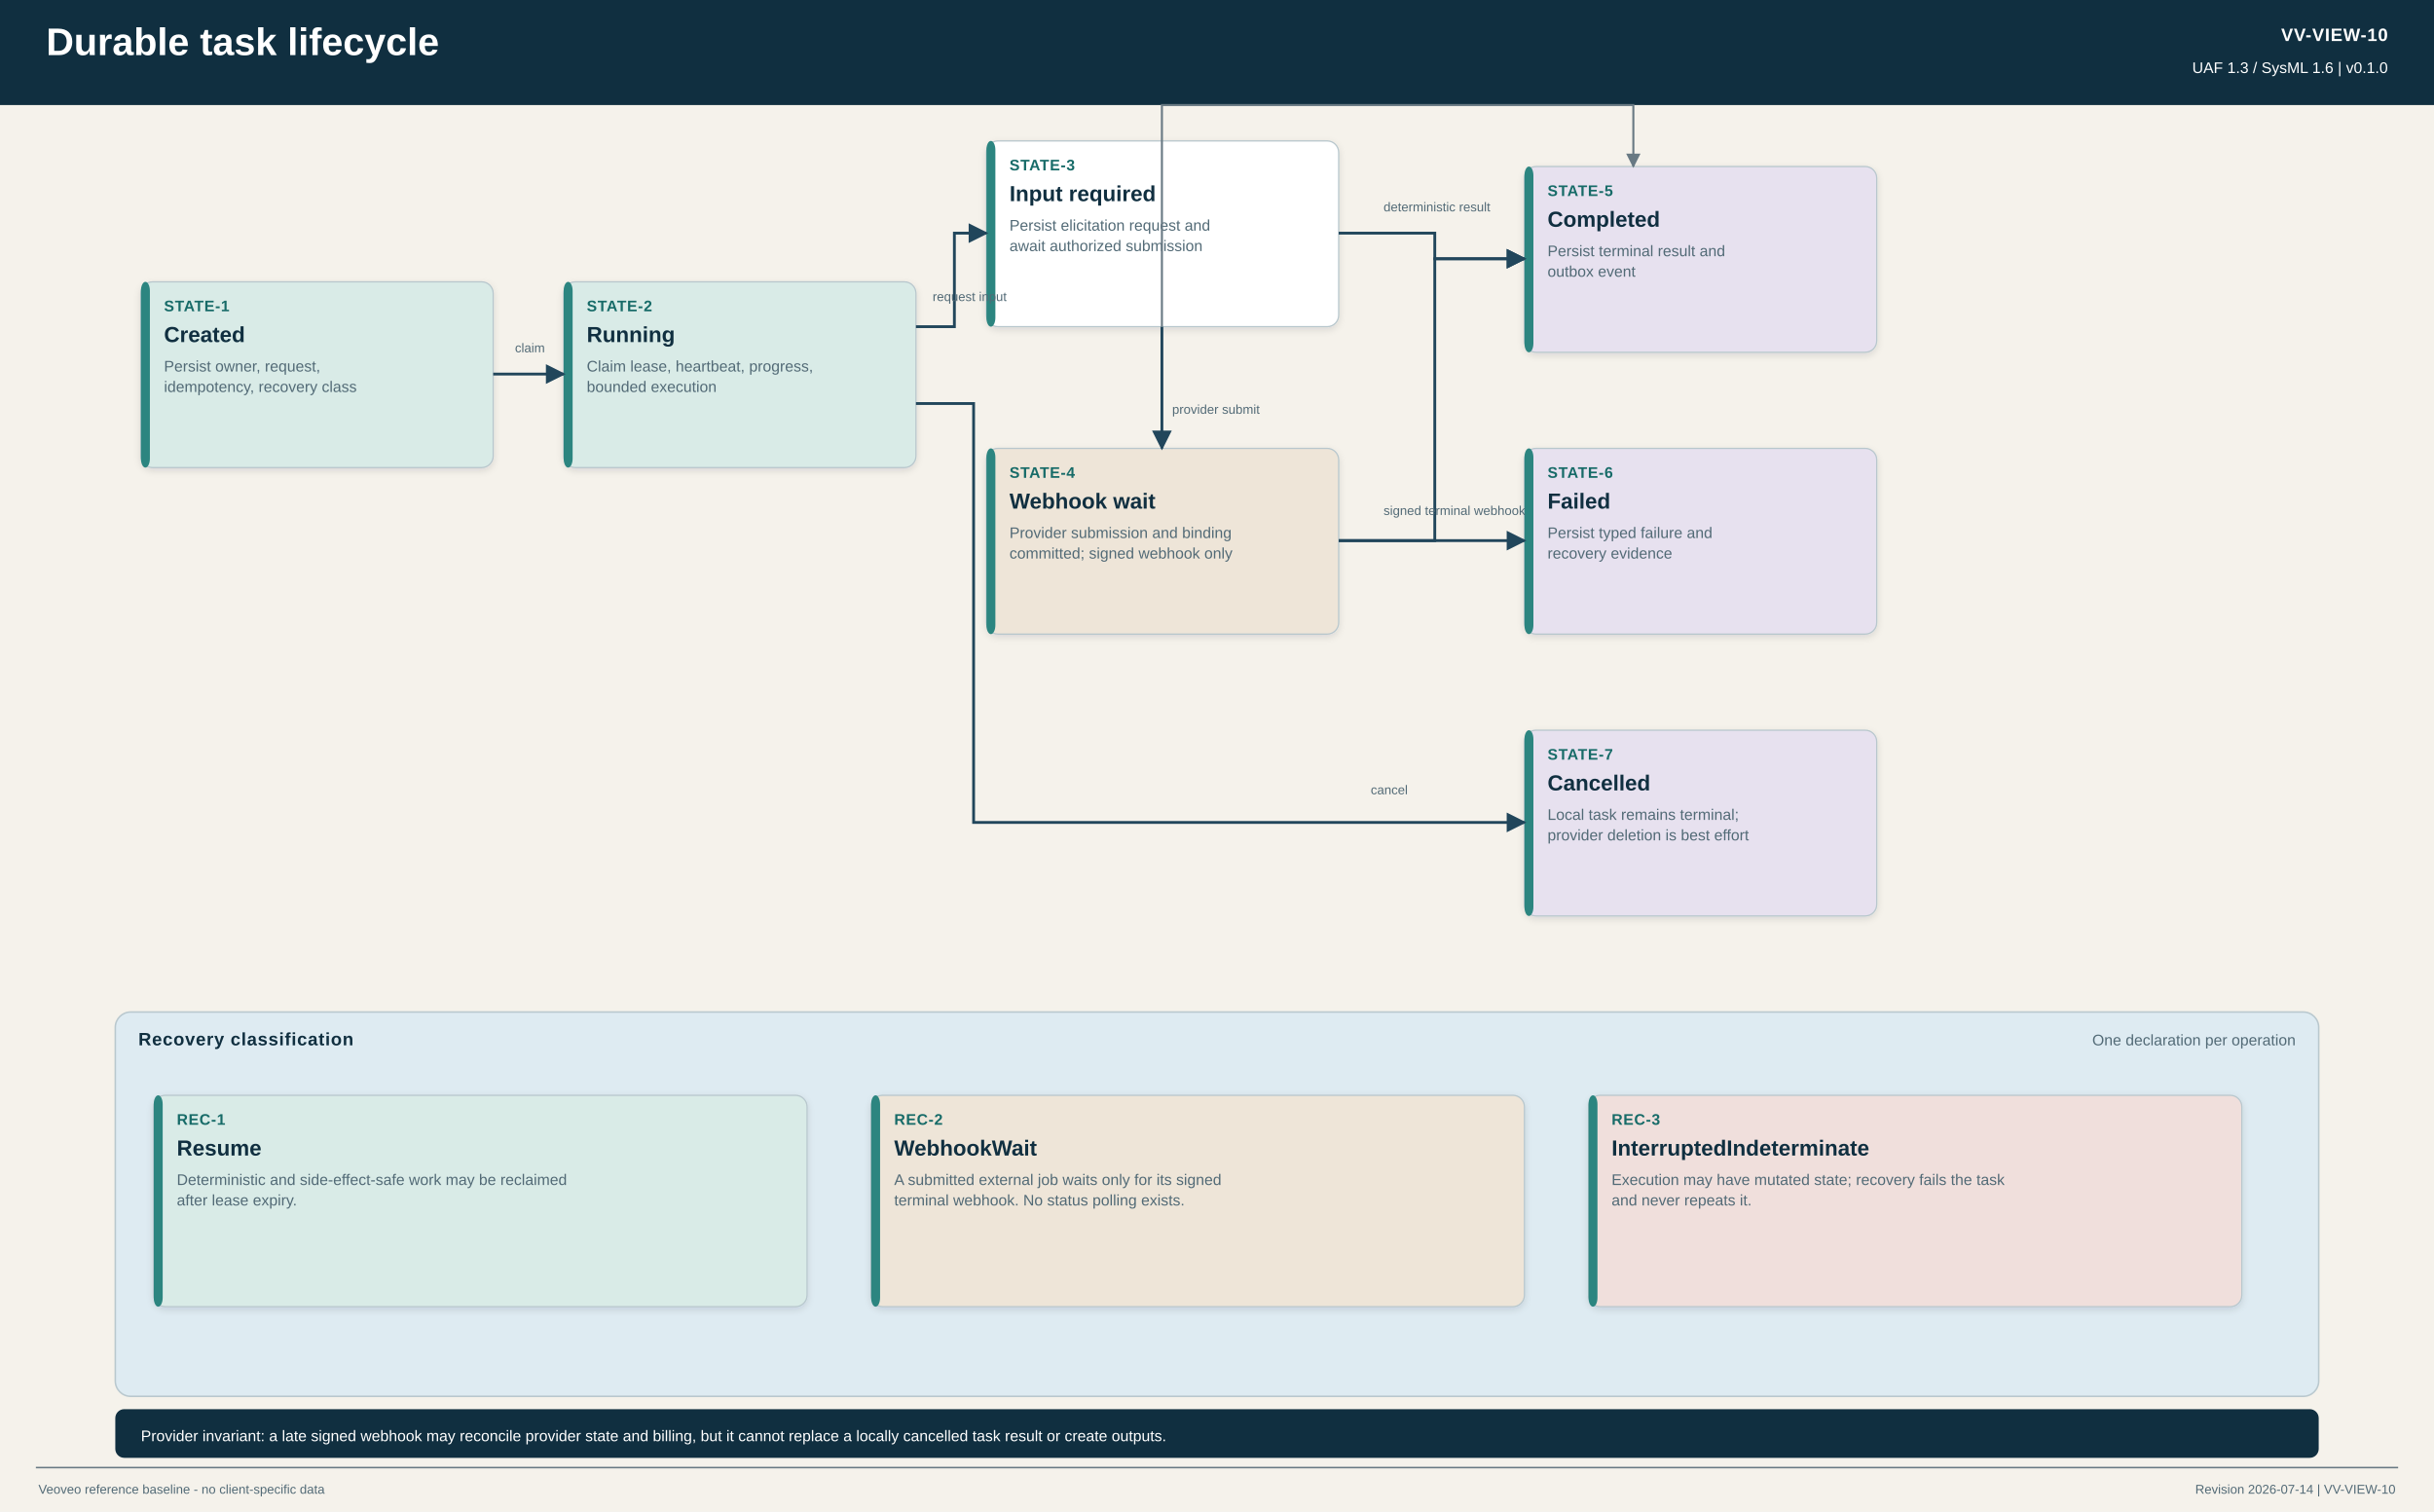
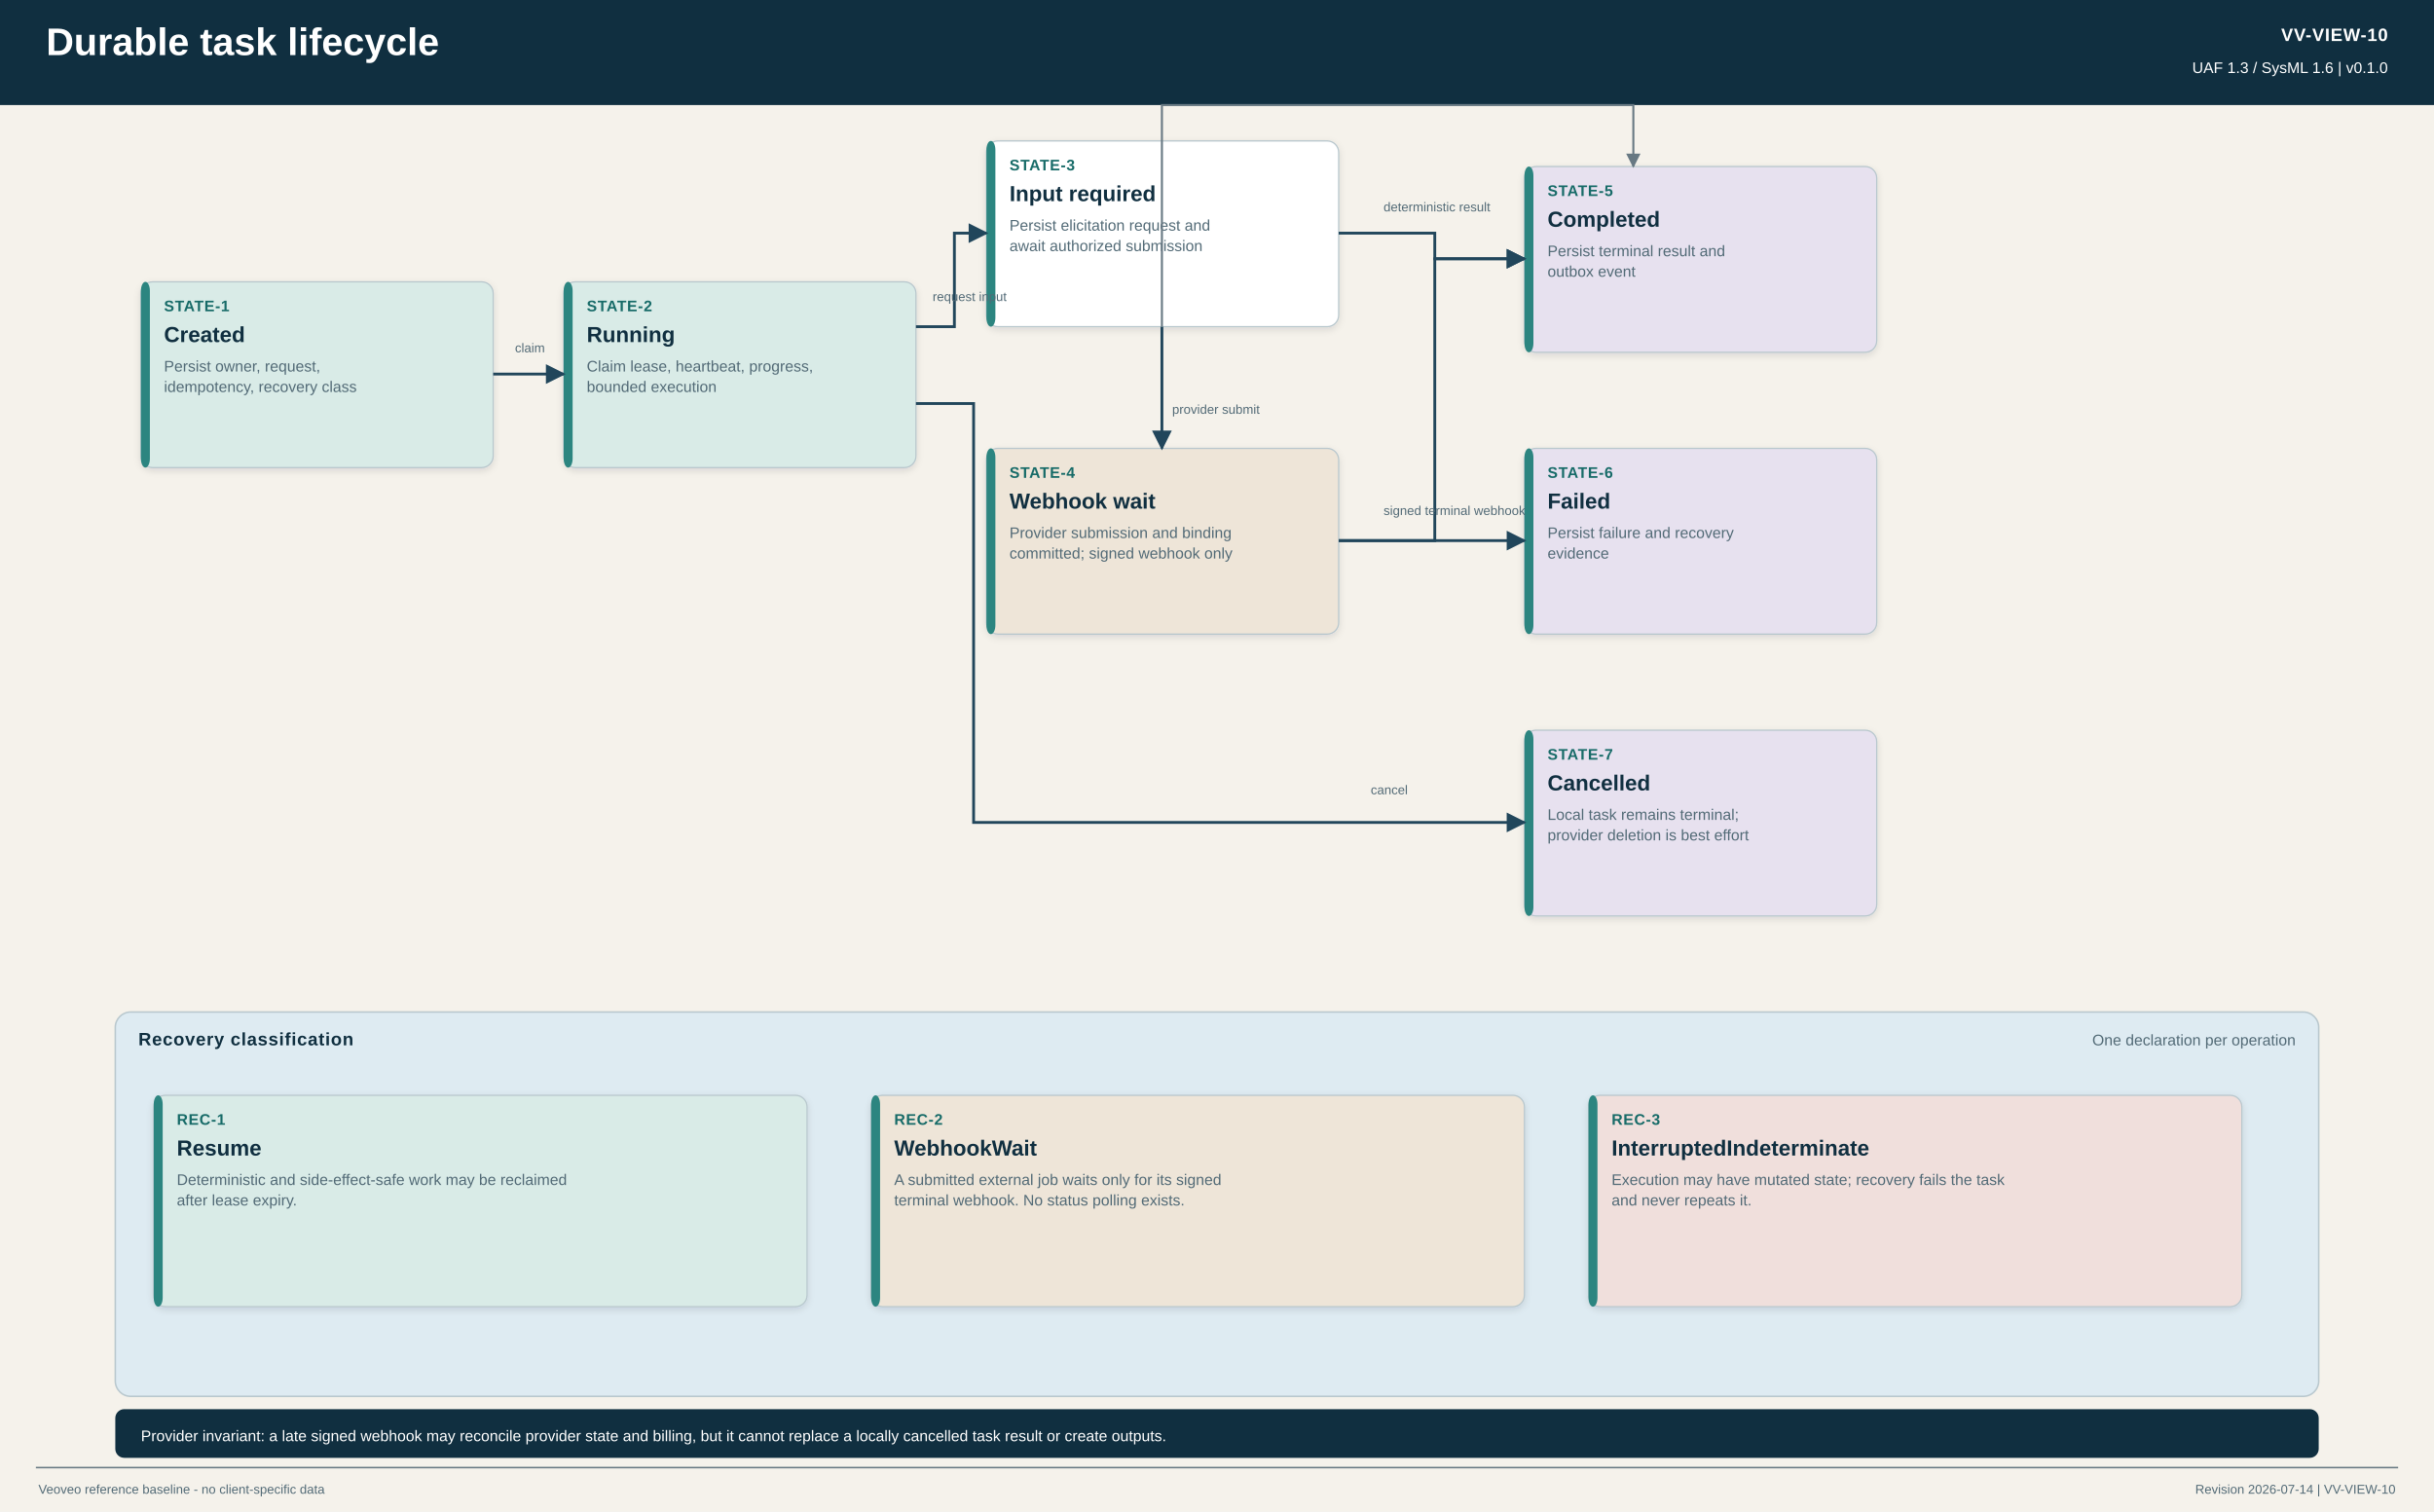
<svg xmlns="http://www.w3.org/2000/svg" viewBox="0 0 1900 1180" width="1900" height="1180" role="img" aria-labelledby="title desc">
  <defs>
    <marker id="arrow" viewBox="0 0 10 10" refX="9" refY="5" markerWidth="7" markerHeight="7" orient="auto-start-reverse">
      <path d="M 0 0 L 10 5 L 0 10 z" fill="#21465b" />
    </marker>
    <marker id="arrow-muted" viewBox="0 0 10 10" refX="9" refY="5" markerWidth="7" markerHeight="7" orient="auto-start-reverse">
      <path d="M 0 0 L 10 5 L 0 10 z" fill="#687983" />
    </marker>
    <filter id="shadow" x="-10%" y="-10%" width="120%" height="130%">
      <feDropShadow dx="0" dy="2" stdDeviation="3" flood-color="#0b2534" flood-opacity="0.12" />
    </filter>
  </defs>
  <style>
.title{font:700 30px Arial,Helvetica,sans-serif;fill:#102f40}.subtitle{font:400 15px Arial,Helvetica,sans-serif;fill:#4d626d}.label{font:700 14px Arial,Helvetica,sans-serif;fill:#102f40;letter-spacing:.04em}.node-title{font:700 17px Arial,Helvetica,sans-serif;fill:#102f40}.node-id{font:700 12px Arial,Helvetica,sans-serif;fill:#176b68;letter-spacing:.04em}.body{font:400 14px Arial,Helvetica,sans-serif;fill:#2d4653}.small{font:400 12px Arial,Helvetica,sans-serif;fill:#526a76}.tiny{font:400 10px Arial,Helvetica,sans-serif;fill:#526a76}.inverse{fill:#ffffff}.edge{stroke:#21465b;stroke-width:2.2;fill:none;marker-end:url(#arrow)}.edge-muted{stroke:#687983;stroke-width:1.6;fill:none;marker-end:url(#arrow-muted)}.edge-dash{stroke:#687983;stroke-width:1.5;stroke-dasharray:7 6;fill:none;marker-end:url(#arrow-muted)}
</style>
  <rect x="0" y="0" width="1900" height="1180" rx="0" fill="#f5f2eb" stroke="none" stroke-width="1" opacity="1" />
  <rect x="0" y="0" width="1900" height="82" rx="0" fill="#102f40" stroke="none" stroke-width="1" opacity="1" />
  <text x="36" y="43" class="title inverse" text-anchor="start">Durable task lifecycle</text>
  <text x="1864" y="32" class="label inverse" text-anchor="end">VV-VIEW-10</text>
  <text x="1864" y="57" class="small inverse" text-anchor="end">UAF 1.3 / SysML 1.6 | v0.1.0</text>
  <rect x="110" y="220" width="275" height="145" rx="9" fill="#d9ebe7" stroke="#b8c7cd" stroke-width="1" opacity="1" filter="url(#shadow)" />
  <rect x="110" y="220" width="7" height="145" rx="7" fill="#2c8580" stroke="none" stroke-width="1" opacity="1" />
  <text x="128" y="243" class="node-id" text-anchor="start">STATE-1</text>
  <text x="128" y="267" class="node-title" text-anchor="start">
    <tspan x="128" dy="0">Created</tspan>
  </text>
  <text x="128" y="290" class="small" text-anchor="start">
    <tspan x="128" dy="0">Persist owner, request,</tspan>
    <tspan x="128" dy="16">idempotency, recovery class</tspan>
  </text>
  <rect x="440" y="220" width="275" height="145" rx="9" fill="#d9ebe7" stroke="#b8c7cd" stroke-width="1" opacity="1" filter="url(#shadow)" />
  <rect x="440" y="220" width="7" height="145" rx="7" fill="#2c8580" stroke="none" stroke-width="1" opacity="1" />
  <text x="458" y="243" class="node-id" text-anchor="start">STATE-2</text>
  <text x="458" y="267" class="node-title" text-anchor="start">
    <tspan x="458" dy="0">Running</tspan>
  </text>
  <text x="458" y="290" class="small" text-anchor="start">
    <tspan x="458" dy="0">Claim lease, heartbeat, progress,</tspan>
    <tspan x="458" dy="16">bounded execution</tspan>
  </text>
  <rect x="770" y="110" width="275" height="145" rx="9" fill="#ffffff" stroke="#b8c7cd" stroke-width="1" opacity="1" filter="url(#shadow)" />
  <rect x="770" y="110" width="7" height="145" rx="7" fill="#2c8580" stroke="none" stroke-width="1" opacity="1" />
  <text x="788" y="133" class="node-id" text-anchor="start">STATE-3</text>
  <text x="788" y="157" class="node-title" text-anchor="start">
    <tspan x="788" dy="0">Input required</tspan>
  </text>
  <text x="788" y="180" class="small" text-anchor="start">
    <tspan x="788" dy="0">Persist elicitation request and</tspan>
    <tspan x="788" dy="16">await authorized submission</tspan>
  </text>
  <rect x="770" y="350" width="275" height="145" rx="9" fill="#eee5d8" stroke="#b8c7cd" stroke-width="1" opacity="1" filter="url(#shadow)" />
  <rect x="770" y="350" width="7" height="145" rx="7" fill="#2c8580" stroke="none" stroke-width="1" opacity="1" />
  <text x="788" y="373" class="node-id" text-anchor="start">STATE-4</text>
  <text x="788" y="397" class="node-title" text-anchor="start">
    <tspan x="788" dy="0">Webhook wait</tspan>
  </text>
  <text x="788" y="420" class="small" text-anchor="start">
    <tspan x="788" dy="0">Provider submission and binding</tspan>
    <tspan x="788" dy="16">committed; signed webhook only</tspan>
  </text>
  <rect x="1190" y="130" width="275" height="145" rx="9" fill="#e7e1ef" stroke="#b8c7cd" stroke-width="1" opacity="1" filter="url(#shadow)" />
  <rect x="1190" y="130" width="7" height="145" rx="7" fill="#2c8580" stroke="none" stroke-width="1" opacity="1" />
  <text x="1208" y="153" class="node-id" text-anchor="start">STATE-5</text>
  <text x="1208" y="177" class="node-title" text-anchor="start">
    <tspan x="1208" dy="0">Completed</tspan>
  </text>
  <text x="1208" y="200" class="small" text-anchor="start">
    <tspan x="1208" dy="0">Persist terminal result and</tspan>
    <tspan x="1208" dy="16">outbox event</tspan>
  </text>
  <rect x="1190" y="350" width="275" height="145" rx="9" fill="#e7e1ef" stroke="#b8c7cd" stroke-width="1" opacity="1" filter="url(#shadow)" />
  <rect x="1190" y="350" width="7" height="145" rx="7" fill="#2c8580" stroke="none" stroke-width="1" opacity="1" />
  <text x="1208" y="373" class="node-id" text-anchor="start">STATE-6</text>
  <text x="1208" y="397" class="node-title" text-anchor="start">
    <tspan x="1208" dy="0">Failed</tspan>
  </text>
  <text x="1208" y="420" class="small" text-anchor="start">
-     <tspan x="1208" dy="0">Persist typed failure and</tspan>
-     <tspan x="1208" dy="16">recovery evidence</tspan>
+     <tspan x="1208" dy="0">Persist failure and recovery</tspan>
+     <tspan x="1208" dy="16">evidence</tspan>
  </text>
  <rect x="1190" y="570" width="275" height="145" rx="9" fill="#e7e1ef" stroke="#b8c7cd" stroke-width="1" opacity="1" filter="url(#shadow)" />
  <rect x="1190" y="570" width="7" height="145" rx="7" fill="#2c8580" stroke="none" stroke-width="1" opacity="1" />
  <text x="1208" y="593" class="node-id" text-anchor="start">STATE-7</text>
  <text x="1208" y="617" class="node-title" text-anchor="start">
    <tspan x="1208" dy="0">Cancelled</tspan>
  </text>
  <text x="1208" y="640" class="small" text-anchor="start">
    <tspan x="1208" dy="0">Local task remains terminal;</tspan>
    <tspan x="1208" dy="16">provider deletion is best effort</tspan>
  </text>
  <path d="M 385 292 L 440 292" class="edge" />
  <path d="M 715 255 L 745 255 L 745 182 L 770 182" class="edge" />
  <path d="M 907 255 L 907 350" class="edge" />
  <path d="M 1045 182 L 1120 182 L 1120 202 L 1190 202" class="edge" />
  <path d="M 1045 422 L 1120 422 L 1120 202 L 1190 202" class="edge" />
  <path d="M 1045 422 L 1190 422" class="edge" />
  <path d="M 715 315 L 760 315 L 760 642 L 1190 642" class="edge" />
  <path d="M 907 255 L 907 82 L 1275 82 L 1275 130" class="edge-muted" />
  <text x="402" y="275" class="tiny" text-anchor="start">claim</text>
  <text x="728" y="235" class="tiny" text-anchor="start">request input</text>
  <text x="915" y="323" class="tiny" text-anchor="start">provider submit</text>
  <text x="1080" y="402" class="tiny" text-anchor="start">signed terminal webhook</text>
  <text x="1070" y="620" class="tiny" text-anchor="start">cancel</text>
  <text x="1080" y="165" class="tiny" text-anchor="start">deterministic result</text>
  <rect x="90" y="790" width="1720" height="300" rx="12" fill="#deebf2" stroke="#b9c8ce" stroke-width="1.2" opacity="1" />
  <text x="108" y="816" class="label" text-anchor="start">Recovery classification</text>
  <text x="1792" y="816" class="small" text-anchor="end">One declaration per operation</text>
  <rect x="120" y="855" width="510" height="165" rx="9" fill="#d9ebe7" stroke="#b8c7cd" stroke-width="1" opacity="1" filter="url(#shadow)" />
  <rect x="120" y="855" width="7" height="165" rx="7" fill="#2c8580" stroke="none" stroke-width="1" opacity="1" />
  <text x="138" y="878" class="node-id" text-anchor="start">REC-1</text>
  <text x="138" y="902" class="node-title" text-anchor="start">
    <tspan x="138" dy="0">Resume</tspan>
  </text>
  <text x="138" y="925" class="small" text-anchor="start">
    <tspan x="138" dy="0">Deterministic and side-effect-safe work may be reclaimed</tspan>
    <tspan x="138" dy="16">after lease expiry.</tspan>
  </text>
  <rect x="680" y="855" width="510" height="165" rx="9" fill="#eee5d8" stroke="#b8c7cd" stroke-width="1" opacity="1" filter="url(#shadow)" />
  <rect x="680" y="855" width="7" height="165" rx="7" fill="#2c8580" stroke="none" stroke-width="1" opacity="1" />
  <text x="698" y="878" class="node-id" text-anchor="start">REC-2</text>
  <text x="698" y="902" class="node-title" text-anchor="start">
    <tspan x="698" dy="0">WebhookWait</tspan>
  </text>
  <text x="698" y="925" class="small" text-anchor="start">
    <tspan x="698" dy="0">A submitted external job waits only for its signed</tspan>
    <tspan x="698" dy="16">terminal webhook. No status polling exists.</tspan>
  </text>
  <rect x="1240" y="855" width="510" height="165" rx="9" fill="#f0dfdc" stroke="#b8c7cd" stroke-width="1" opacity="1" filter="url(#shadow)" />
  <rect x="1240" y="855" width="7" height="165" rx="7" fill="#2c8580" stroke="none" stroke-width="1" opacity="1" />
  <text x="1258" y="878" class="node-id" text-anchor="start">REC-3</text>
  <text x="1258" y="902" class="node-title" text-anchor="start">
    <tspan x="1258" dy="0">InterruptedIndeterminate</tspan>
  </text>
  <text x="1258" y="925" class="small" text-anchor="start">
    <tspan x="1258" dy="0">Execution may have mutated state; recovery fails the task</tspan>
    <tspan x="1258" dy="16">and never repeats it.</tspan>
  </text>
  <rect x="90" y="1100" width="1720" height="38" rx="7" fill="#102f40" stroke="none" stroke-width="1" opacity="1" />
  <text x="110" y="1125" class="small inverse" text-anchor="start">Provider invariant: a late signed webhook may reconcile provider state and billing, but it cannot replace a locally cancelled task result or create outputs.</text>
  <rect x="28" y="1145" width="1844" height="1.2" rx="0" fill="#687983" stroke="none" stroke-width="1" opacity="1" />
  <text x="30" y="1166" class="tiny" text-anchor="start">Veoveo reference baseline - no client-specific data</text>
  <text x="1870" y="1166" class="tiny" text-anchor="end">Revision 2026-07-14 | VV-VIEW-10</text>
</svg>
